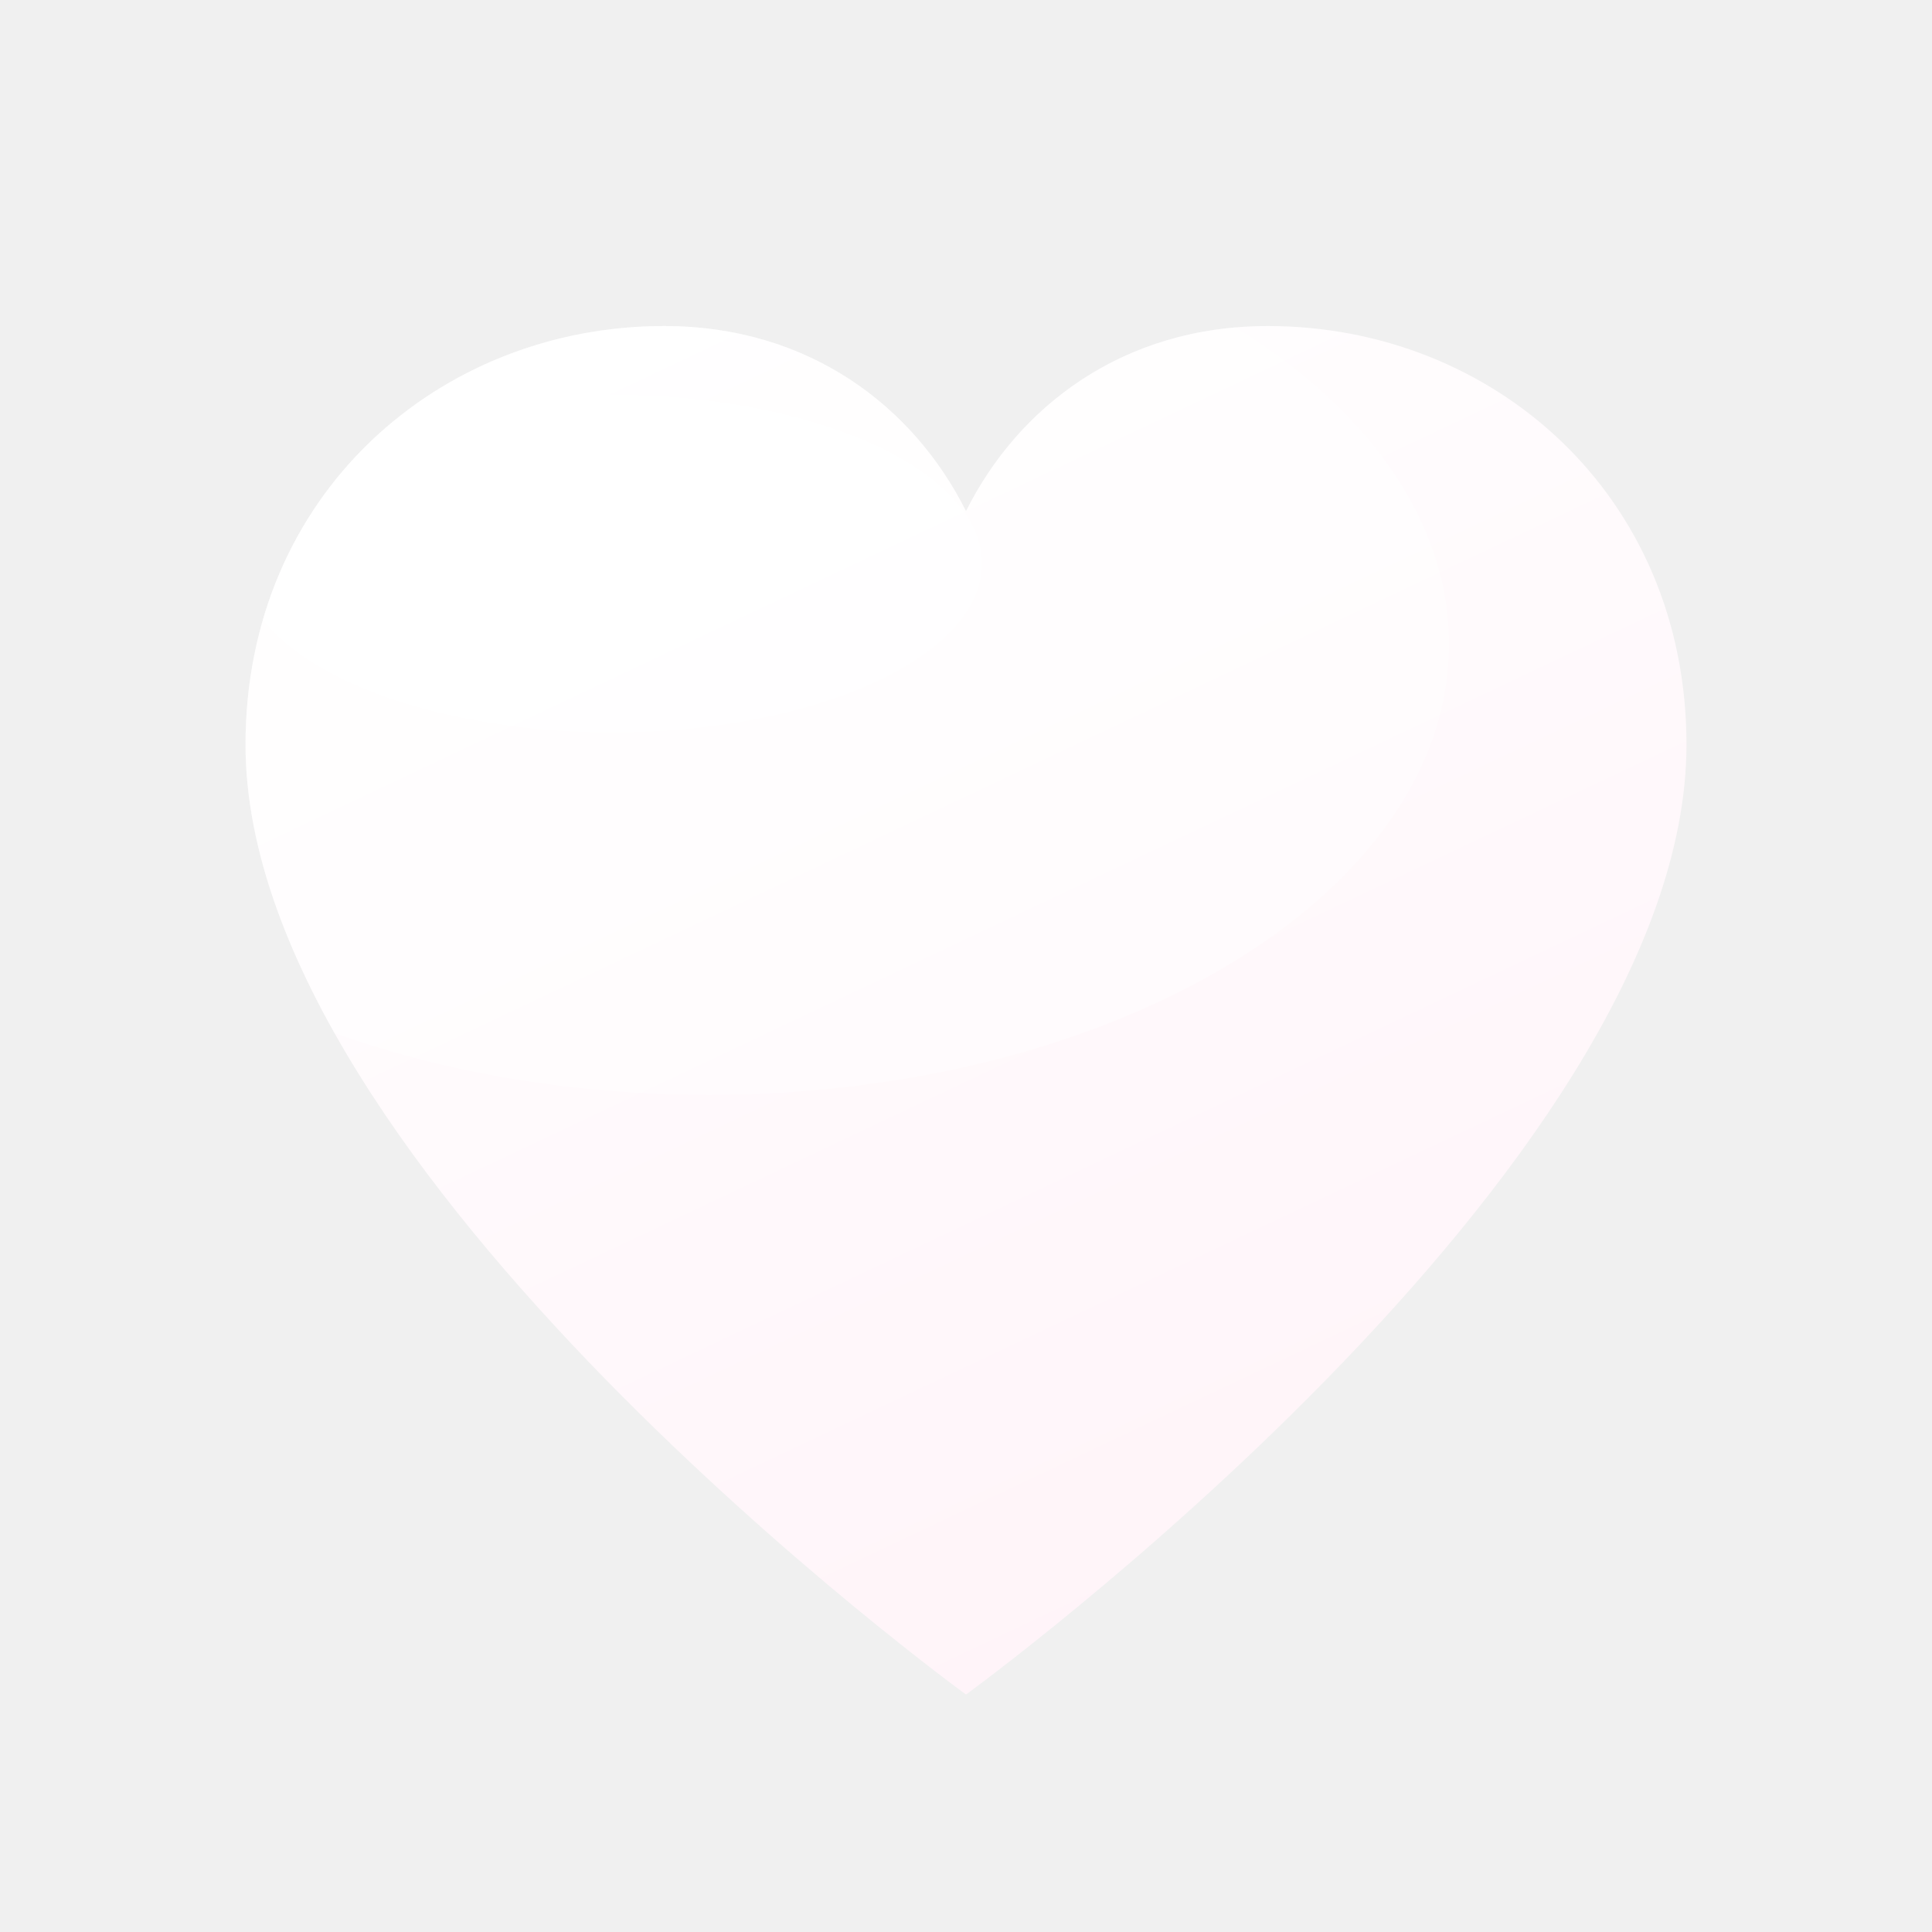
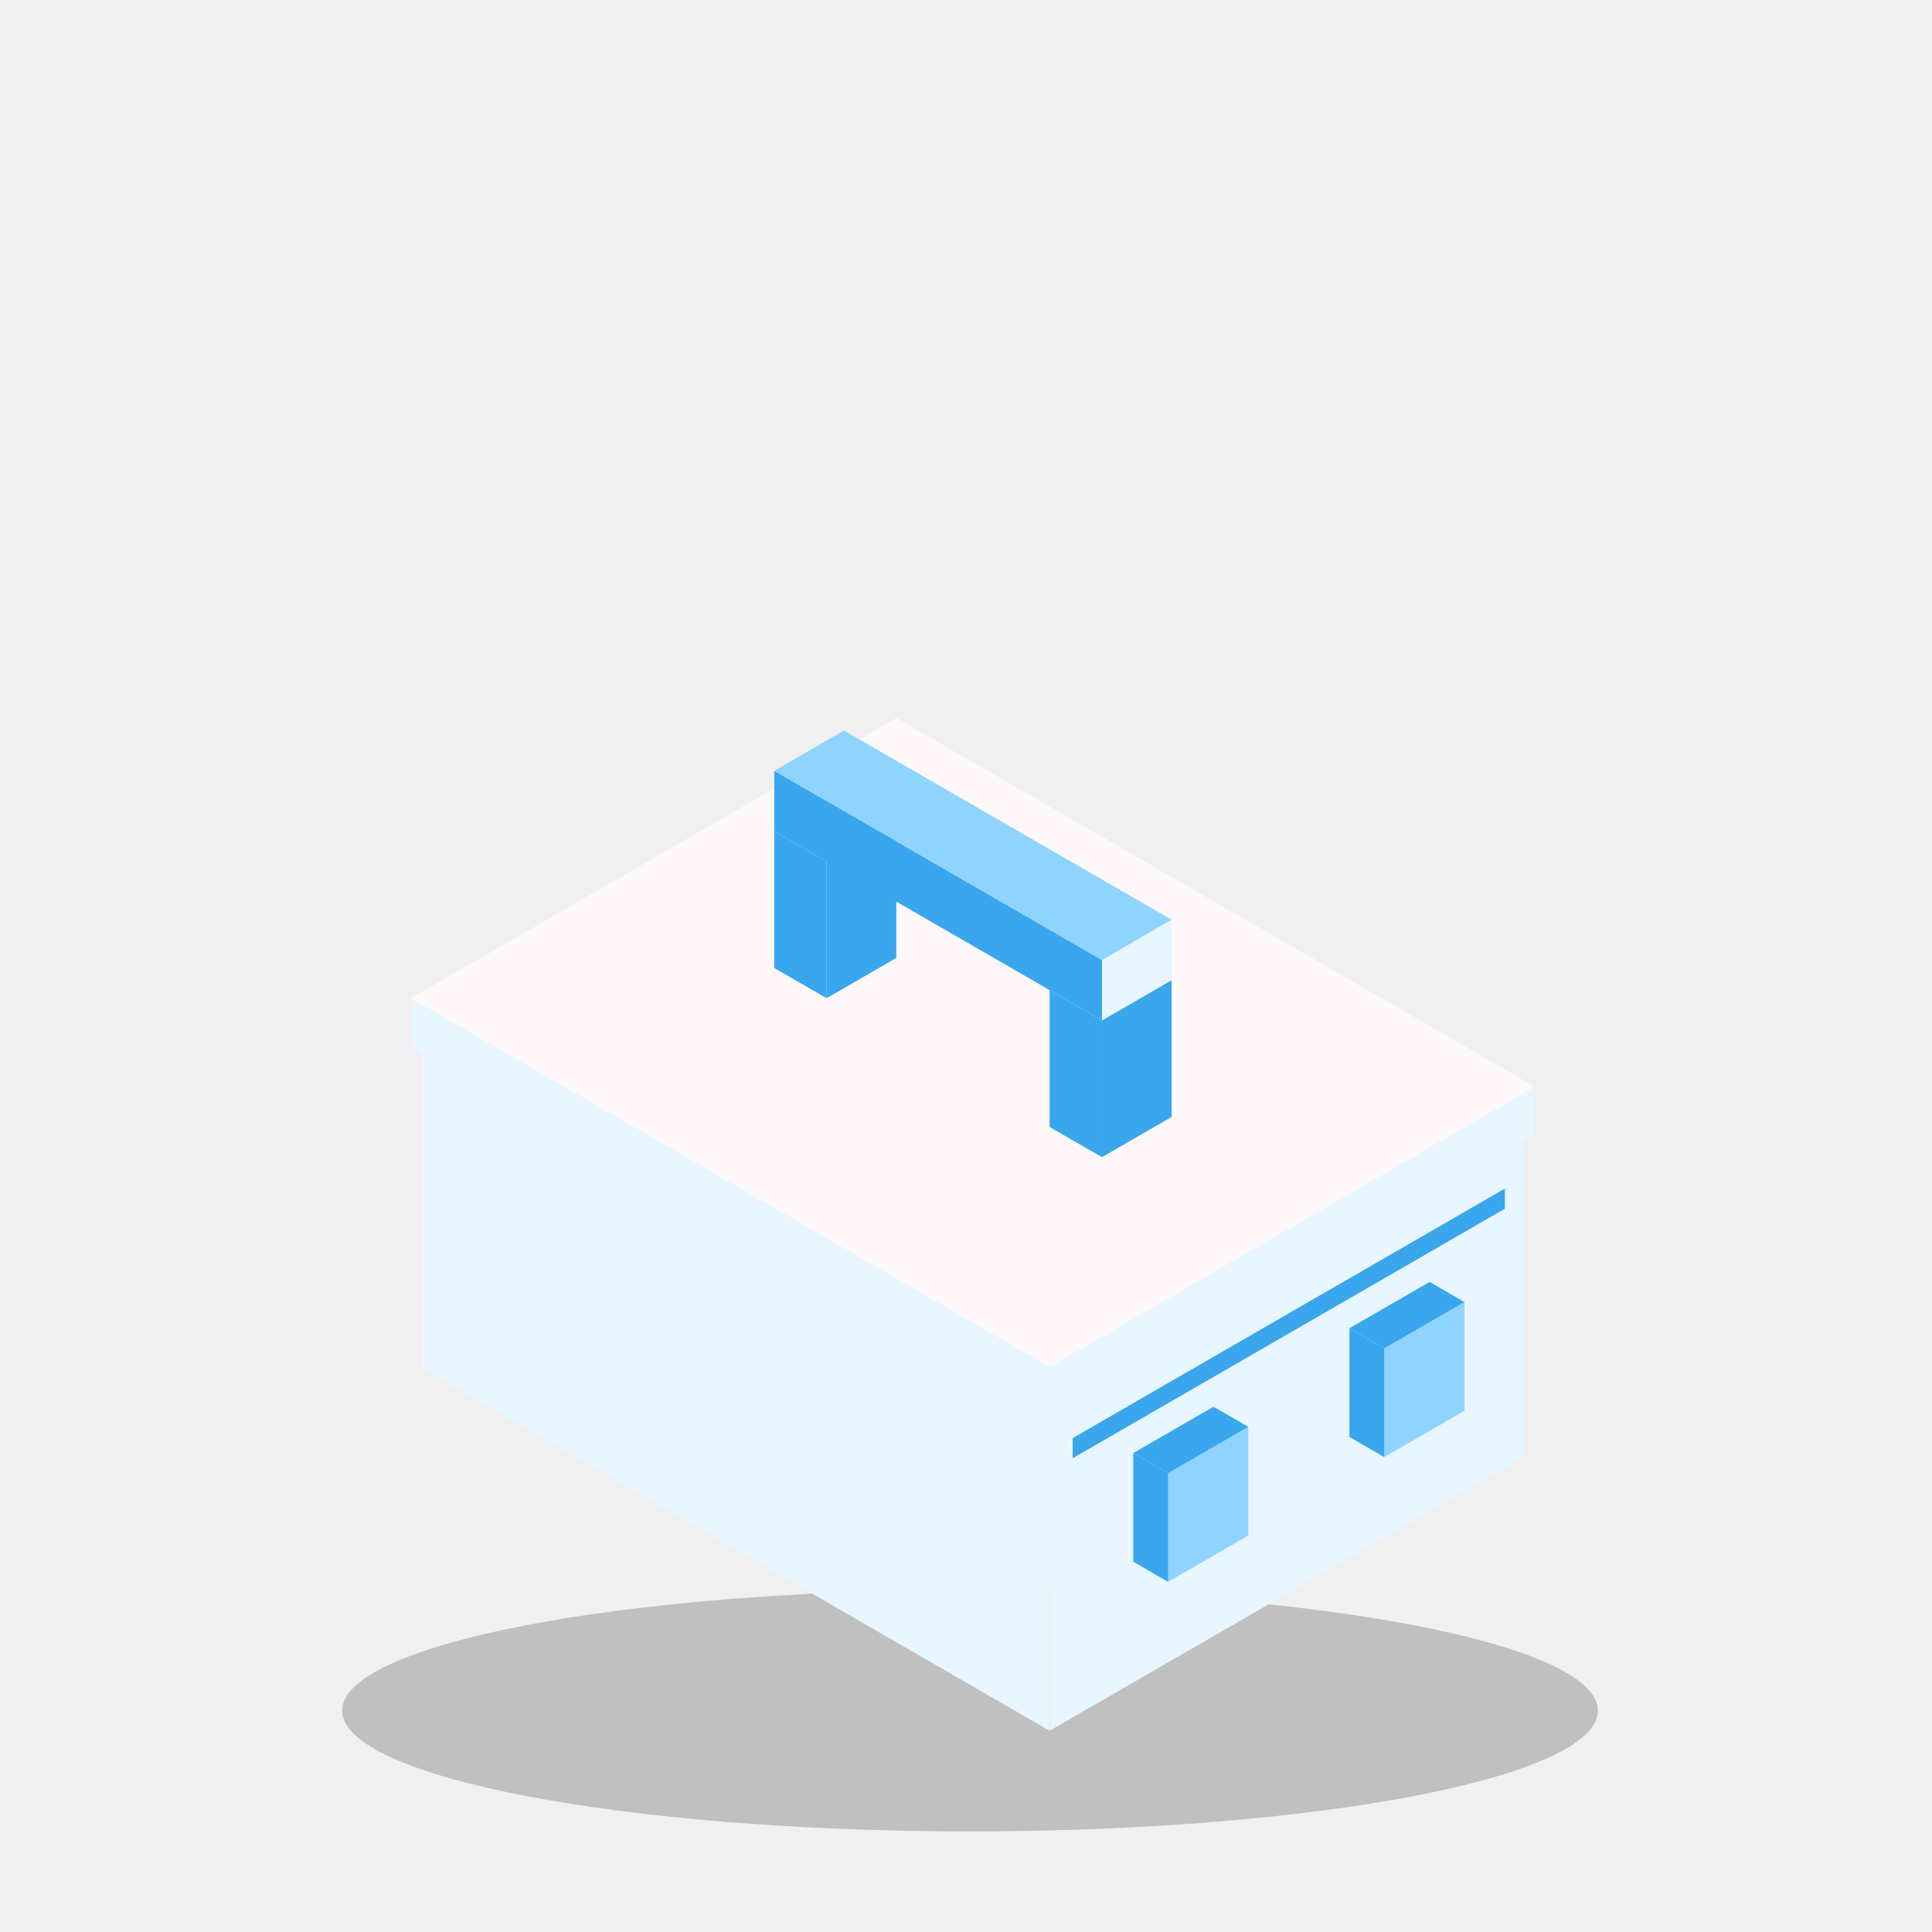
<svg xmlns="http://www.w3.org/2000/svg" viewBox="0 0 24 24" fill="none">
-   <defs>
-     <linearGradient id="n-fill" x1="0.25" y1="0" x2="0.75" y2="1">
-       <stop offset="0%" stop-color="#FFFFFF" />
-       <stop offset="100%" stop-color="#FFF3F8" />
-     </linearGradient>
-     <linearGradient id="n-acc" x1="0.25" y1="0" x2="0.75" y2="1">
-       <stop offset="0%" stop-color="#E7F6FF" />
-       <stop offset="100%" stop-color="#8FD4FF" />
-     </linearGradient>
-     <clipPath id="n-clip">
-       <path d="M12 21.05 C12 21.05 3.05 14.55 3.05 9.25 C3.05 6.15 5.45 4.05 8.25 4.05 C10.05 4.05 11.35 5.05 12 6.35 C12.65 5.05 13.95 4.05 15.75 4.05 C18.55 4.05 20.95 6.15 20.95 9.25 C20.95 14.55 12 21.05 12 21.05 Z" />
-     </clipPath>
-   </defs>
-   <path d="M12 21.05 C12 21.05 3.05 14.55 3.05 9.25 C3.05 6.15 5.45 4.05 8.25 4.05 C10.05 4.05 11.35 5.05 12 6.35 C12.65 5.05 13.95 4.05 15.75 4.05 C18.55 4.05 20.95 6.15 20.95 9.25 C20.95 14.55 12 21.05 12 21.05 Z" fill="url(#n-fill)" />
-   <g clip-path="url(#n-clip)">
-     <ellipse cx="8.8" cy="8" rx="9.2" ry="5.6" fill="#ffffff" fill-opacity="0.38" />
-     <ellipse cx="7.6" cy="7" rx="4.6" ry="2.1" fill="#ffffff" fill-opacity="0.5" />
-   </g>
+   <ellipse cx="12.05" cy="21.25" rx="7.8" ry="1.5" fill="#000000" fill-opacity="0.20" />
+   <path d="M 18.928 18.1 L 13.039 21.5 L 13.039 16.9 L 18.928 13.5 Z" fill="#E7F6FF" />
+   <path d="M 5.245 17 L 13.039 21.5 L 13.039 16.9 L 5.245 12.4 Z" fill="#E7F6FF" />
+   <path d="M 11.134 9 L 18.928 13.5 L 13.039 16.9 L 5.245 12.4 Z" fill="#FFF8FB" />
+   <path d="M 19.067 14.1 L 13.039 17.58 L 13.039 16.98 L 19.067 13.5 Z" fill="#E7F6FF" />
+   <path d="M 5.106 13 L 13.039 17.58 L 13.039 16.98 L 5.106 12.4 Z" fill="#E7F6FF" />
+   <path d="M 11.134 8.92 L 19.067 13.5 L 13.039 16.98 L 5.106 12.4 Z" fill="#FFF8FB" />
+   <path d="M 18.694 15.015 L 13.325 18.115 L 13.325 17.865 L 18.694 14.765 Z" fill="#3AA6EE" />
+   <path d="M 18.192 17.525 L 17.196 18.1 L 17.196 16.75 L 18.192 16.175 Z" fill="#8FD4FF" />
+   <path d="M 16.763 17.85 L 17.196 18.1 L 17.196 16.75 L 16.763 16.5 Z" fill="#3AA6EE" />
+   <path d="M 17.759 15.925 L 18.192 16.175 L 17.196 16.75 L 16.763 16.5 Z" fill="#3AA6EE" />
+   <path d="M 15.507 19.075 L 14.511 19.65 L 14.511 18.3 L 15.507 17.725 Z" fill="#8FD4FF" />
+   <path d="M 14.078 19.4 L 14.511 19.65 L 14.511 18.3 L 14.078 18.05 Z" fill="#3AA6EE" />
+   <path d="M 15.074 17.475 L 15.507 17.725 L 14.511 18.3 L 14.078 18.05 Z" fill="#3AA6EE" />
+   <path d="M 11.134 11.9 L 10.268 12.4 L 10.268 10.7 L 11.134 10.2 Z" fill="#3AA6EE" />
+   <path d="M 9.618 12.025 L 10.268 12.4 L 10.268 10.7 L 9.618 10.325 Z" fill="#3AA6EE" />
+   <path d="M 10.484 9.825 L 11.134 10.2 L 10.268 10.7 L 9.618 10.325 Z" fill="#8FD4FF" />
+   <path d="M 14.555 13.875 L 13.689 14.375 L 13.689 12.675 L 14.555 12.175 Z" fill="#3AA6EE" />
+   <path d="M 13.039 14 L 13.689 14.375 L 13.689 12.675 L 13.039 12.3 Z" fill="#3AA6EE" />
+   <path d="M 13.905 11.8 L 14.555 12.175 L 13.689 12.675 L 13.039 12.3 Z" fill="#8FD4FF" />
+   <path d="M 14.555 12.175 L 13.689 12.675 L 13.689 11.925 L 14.555 11.425 Z" fill="#E7F6FF" />
+   <path d="M 9.618 10.325 L 13.689 12.675 L 13.689 11.925 L 9.618 9.575 Z" fill="#3AA6EE" />
+   <path d="M 10.484 9.075 L 14.555 11.425 L 13.689 11.925 L 9.618 9.575 Z" fill="#8FD4FF" />
</svg>
